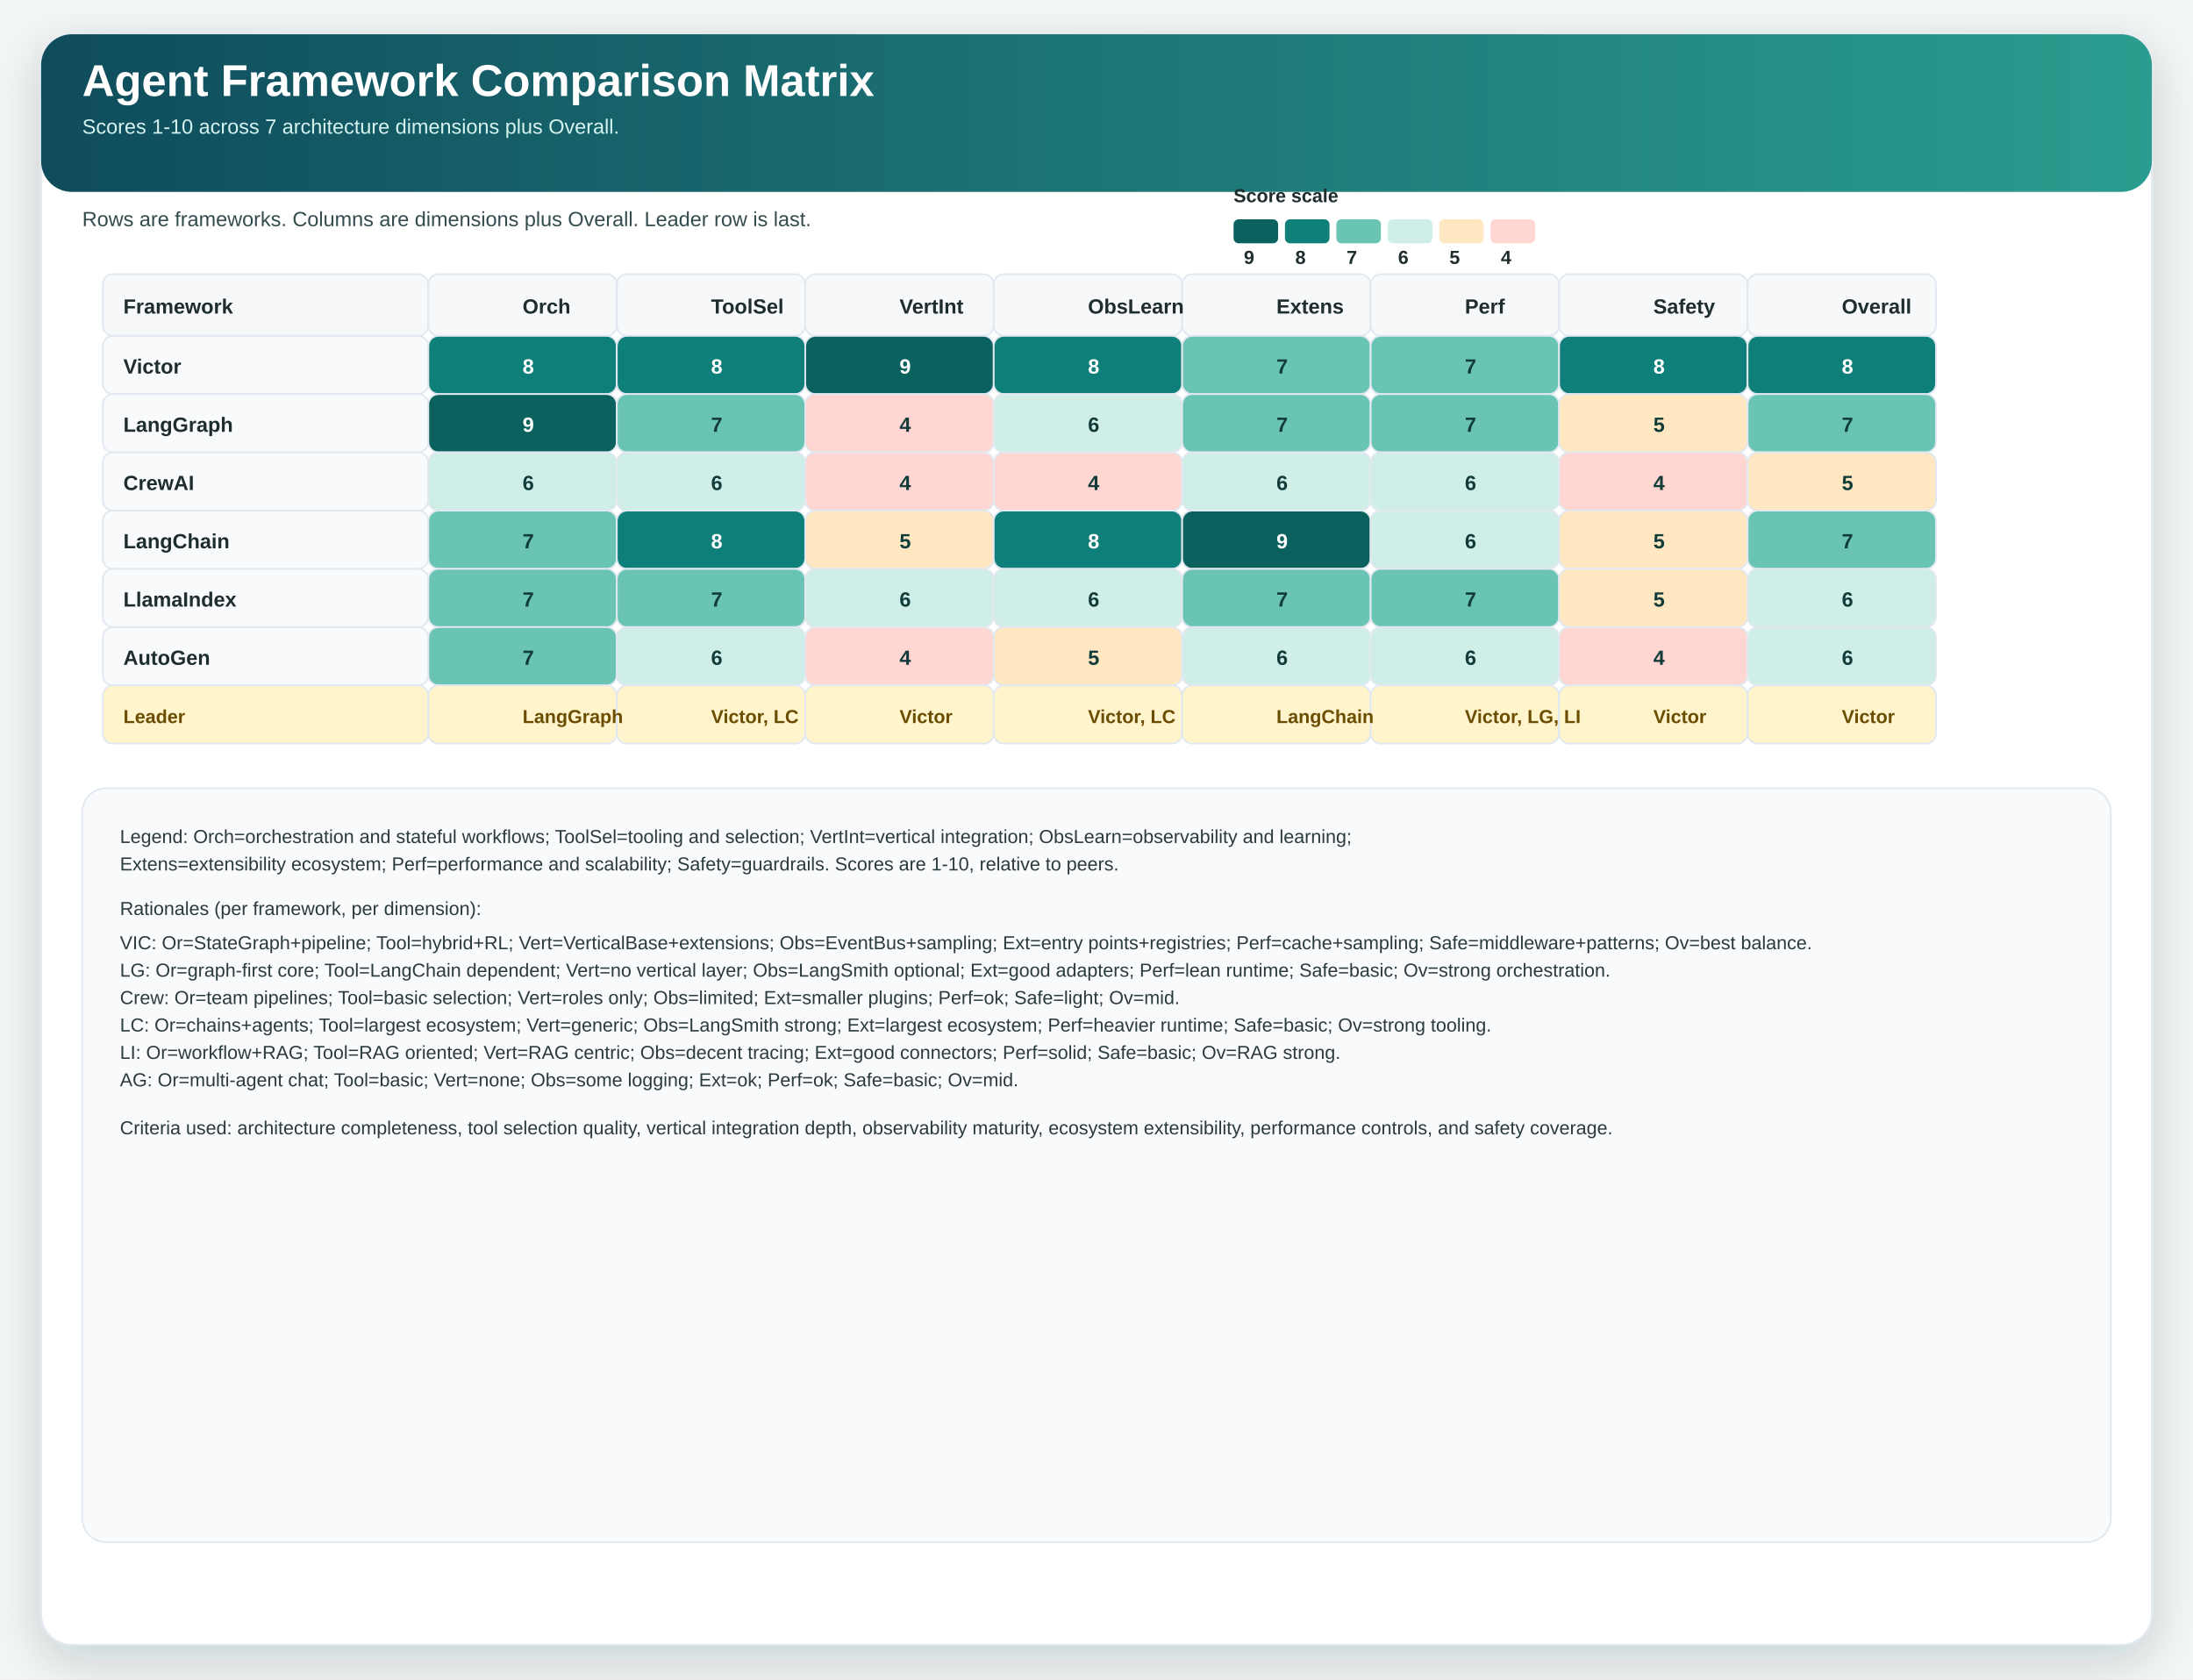
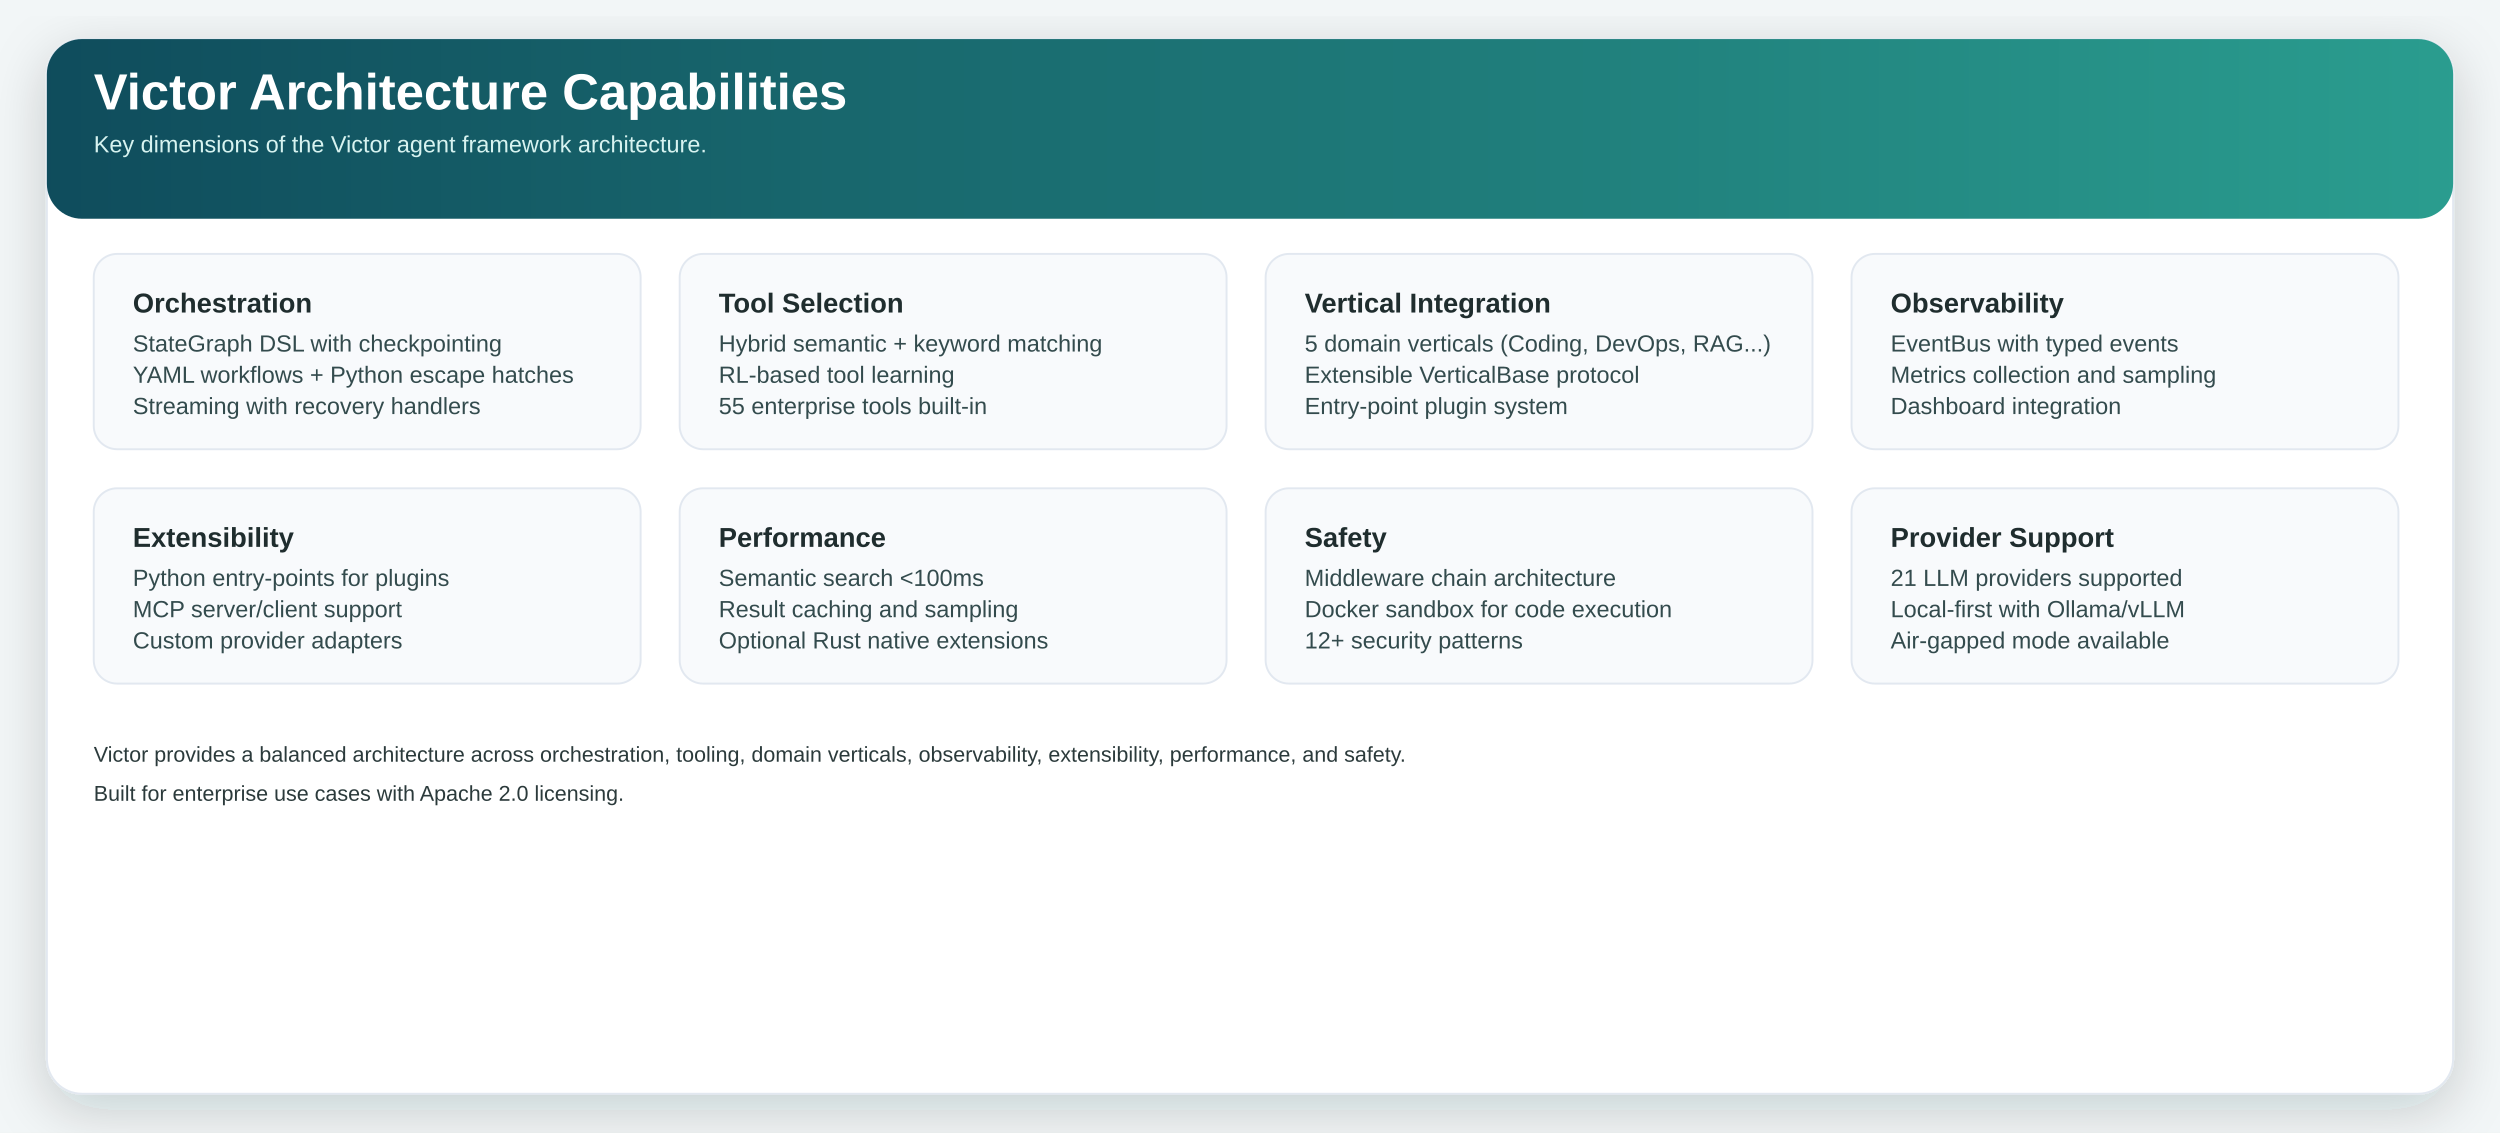
- <svg xmlns="http://www.w3.org/2000/svg" width="1280" height="980" viewBox="0 0 1280 980" role="img" aria-label="Agent framework comparison matrix">
+ <svg xmlns="http://www.w3.org/2000/svg" width="1280" height="580" viewBox="0 0 1280 580" role="img" aria-label="Victor Architecture Capabilities">
  <defs>
    <linearGradient id="headerGrad" x1="0" y1="0" x2="1" y2="0">
      <stop offset="0%" stop-color="#0f4c5c" />
      <stop offset="100%" stop-color="#2a9d8f" />
    </linearGradient>
    <filter id="cardShadow" x="-20%" y="-20%" width="140%" height="140%">
      <feDropShadow dx="0" dy="8" stdDeviation="14" flood-color="#0b1f24" flood-opacity="0.18" />
    </filter>
    <style>
      .title { font: 700 26px 'IBM Plex Sans', 'Segoe UI', Arial, sans-serif; fill: #ffffff; }
      .subtitle { font: 400 12px 'IBM Plex Sans', 'Segoe UI', Arial, sans-serif; fill: #d7f3f0; }
-       .subnote { font: 400 12px 'IBM Plex Sans', 'Segoe UI', Arial, sans-serif; fill: #334b4d; }
-       .header { font: 600 12px 'IBM Plex Sans', 'Segoe UI', Arial, sans-serif; fill: #1f2d2e; }
-       .header-left { font: 600 12px 'IBM Plex Sans', 'Segoe UI', Arial, sans-serif; fill: #1f2d2e; }
-       .rowlabel { font: 600 12px 'IBM Plex Sans', 'Segoe UI', Arial, sans-serif; fill: #1f2d2e; }
-       .celltext { font: 700 12px 'IBM Plex Sans', 'Segoe UI', Arial, sans-serif; fill: #123c3a; }
-       .celltext-light { font: 700 12px 'IBM Plex Sans', 'Segoe UI', Arial, sans-serif; fill: #ffffff; }
-       .leadertext { font: 600 11px 'IBM Plex Sans', 'Segoe UI', Arial, sans-serif; fill: #6b4d00; }
+       .dimtitle { font: 600 14px 'IBM Plex Sans', 'Segoe UI', Arial, sans-serif; fill: #1f2d2e; }
+       .dimtext { font: 400 12px 'IBM Plex Sans', 'Segoe UI', Arial, sans-serif; fill: #334b4d; }
+       .score { font: 700 24px 'IBM Plex Sans', 'Segoe UI', Arial, sans-serif; fill: #0b615e; }
      .foot { font: 400 11px 'IBM Plex Sans', 'Segoe UI', Arial, sans-serif; fill: #2b3a3b; }
-       .grid { stroke: #e2e8f0; stroke-width: 1; }
-       .cell { stroke: #e2e8f0; stroke-width: 1; }
-       .headercell { fill: #f6f8fa; }
-       .rowcell { fill: #f8fafc; }
-       .leaderrow { fill: #fff4cc; }
-       .score9 { fill: #0b615e; }
-       .score8 { fill: #0f7f7a; }
-       .score7 { fill: #69c4b4; }
-       .score6 { fill: #cfeee7; }
-       .score5 { fill: #ffe7c2; }
-       .score4 { fill: #ffd6d1; }
-       .legendtext { font: 600 11px 'IBM Plex Sans', 'Segoe UI', Arial, sans-serif; fill: #1f2d2e; }
+       .cardBg { fill: #f8fafc; stroke: #e2e8f0; }
+       .highlight { fill: #0b615e; }
    </style>
  </defs>
-   <rect width="1280" height="980" fill="#f2f6f7" />
-   <rect x="24" y="20" width="1232" height="940" rx="18" fill="#ffffff" stroke="#e2e8f0" filter="url(#cardShadow)" />
+   <rect width="1280" height="580" fill="#f2f6f7" />
+   <rect x="24" y="20" width="1232" height="540" rx="18" fill="#ffffff" stroke="#e2e8f0" filter="url(#cardShadow)" />
  <rect x="24" y="20" width="1232" height="92" rx="18" fill="url(#headerGrad)" />
-   <text x="48" y="56" class="title">Agent Framework Comparison Matrix</text>
-   <text x="48" y="78" class="subtitle">Scores 1-10 across 7 architecture dimensions plus Overall.</text>
-   <text x="48" y="132" class="subnote">Rows are frameworks. Columns are dimensions plus Overall. Leader row is last.</text>
-   <g transform="translate(720,118)">
-     <text x="0" y="0" class="legendtext">Score scale</text>
-     <rect x="0" y="10" width="26" height="14" rx="3" class="score9" />
-     <rect x="30" y="10" width="26" height="14" rx="3" class="score8" />
-     <rect x="60" y="10" width="26" height="14" rx="3" class="score7" />
-     <rect x="90" y="10" width="26" height="14" rx="3" class="score6" />
-     <rect x="120" y="10" width="26" height="14" rx="3" class="score5" />
-     <rect x="150" y="10" width="26" height="14" rx="3" class="score4" />
-     <text x="6" y="36" class="legendtext">9</text>
-     <text x="36" y="36" class="legendtext">8</text>
-     <text x="66" y="36" class="legendtext">7</text>
-     <text x="96" y="36" class="legendtext">6</text>
-     <text x="126" y="36" class="legendtext">5</text>
-     <text x="156" y="36" class="legendtext">4</text>
+   <text x="48" y="56" class="title">Victor Architecture Capabilities</text>
+   <text x="48" y="78" class="subtitle">Key dimensions of the Victor agent framework architecture.</text>
+   <g transform="translate(48,130)">
+     <rect x="0" y="0" width="280" height="100" rx="12" class="cardBg" />
+     <text x="20" y="30" class="dimtitle">Orchestration</text>
+     <text x="20" y="50" class="dimtext">StateGraph DSL with checkpointing</text>
+     <text x="20" y="66" class="dimtext">YAML workflows + Python escape hatches</text>
+     <text x="20" y="82" class="dimtext">Streaming with recovery handlers</text>
+     <rect x="300" y="0" width="280" height="100" rx="12" class="cardBg" />
+     <text x="320" y="30" class="dimtitle">Tool Selection</text>
+     <text x="320" y="50" class="dimtext">Hybrid semantic + keyword matching</text>
+     <text x="320" y="66" class="dimtext">RL-based tool learning</text>
+     <text x="320" y="82" class="dimtext">55 enterprise tools built-in</text>
+     <rect x="600" y="0" width="280" height="100" rx="12" class="cardBg" />
+     <text x="620" y="30" class="dimtitle">Vertical Integration</text>
+     <text x="620" y="50" class="dimtext">5 domain verticals (Coding, DevOps, RAG...)</text>
+     <text x="620" y="66" class="dimtext">Extensible VerticalBase protocol</text>
+     <text x="620" y="82" class="dimtext">Entry-point plugin system</text>
+     <rect x="900" y="0" width="280" height="100" rx="12" class="cardBg" />
+     <text x="920" y="30" class="dimtitle">Observability</text>
+     <text x="920" y="50" class="dimtext">EventBus with typed events</text>
+     <text x="920" y="66" class="dimtext">Metrics collection and sampling</text>
+     <text x="920" y="82" class="dimtext">Dashboard integration</text>
+     <rect x="0" y="120" width="280" height="100" rx="12" class="cardBg" />
+     <text x="20" y="150" class="dimtitle">Extensibility</text>
+     <text x="20" y="170" class="dimtext">Python entry-points for plugins</text>
+     <text x="20" y="186" class="dimtext">MCP server/client support</text>
+     <text x="20" y="202" class="dimtext">Custom provider adapters</text>
+     <rect x="300" y="120" width="280" height="100" rx="12" class="cardBg" />
+     <text x="320" y="150" class="dimtitle">Performance</text>
+     <text x="320" y="170" class="dimtext">Semantic search &lt;100ms</text>
+     <text x="320" y="186" class="dimtext">Result caching and sampling</text>
+     <text x="320" y="202" class="dimtext">Optional Rust native extensions</text>
+     <rect x="600" y="120" width="280" height="100" rx="12" class="cardBg" />
+     <text x="620" y="150" class="dimtitle">Safety</text>
+     <text x="620" y="170" class="dimtext">Middleware chain architecture</text>
+     <text x="620" y="186" class="dimtext">Docker sandbox for code execution</text>
+     <text x="620" y="202" class="dimtext">12+ security patterns</text>
+     <rect x="900" y="120" width="280" height="100" rx="12" class="cardBg" />
+     <text x="920" y="150" class="dimtitle">Provider Support</text>
+     <text x="920" y="170" class="dimtext">21 LLM providers supported</text>
+     <text x="920" y="186" class="dimtext">Local-first with Ollama/vLLM</text>
+     <text x="920" y="202" class="dimtext">Air-gapped mode available</text>
  </g>
-   <g transform="translate(60,160)">
-     <rect x="0" y="0" width="190" height="36" rx="6" class="headercell grid" />
-     <rect x="190" y="0" width="110" height="36" rx="6" class="headercell grid" />
-     <rect x="300" y="0" width="110" height="36" rx="6" class="headercell grid" />
-     <rect x="410" y="0" width="110" height="36" rx="6" class="headercell grid" />
-     <rect x="520" y="0" width="110" height="36" rx="6" class="headercell grid" />
-     <rect x="630" y="0" width="110" height="36" rx="6" class="headercell grid" />
-     <rect x="740" y="0" width="110" height="36" rx="6" class="headercell grid" />
-     <rect x="850" y="0" width="110" height="36" rx="6" class="headercell grid" />
-     <rect x="960" y="0" width="110" height="36" rx="6" class="headercell grid" />
-     <text x="12" y="23" class="header-left">Framework</text>
-     <text x="245" y="23" class="header">Orch</text>
-     <text x="355" y="23" class="header">ToolSel</text>
-     <text x="465" y="23" class="header">VertInt</text>
-     <text x="575" y="23" class="header">ObsLearn</text>
-     <text x="685" y="23" class="header">Extens</text>
-     <text x="795" y="23" class="header">Perf</text>
-     <text x="905" y="23" class="header">Safety</text>
-     <text x="1015" y="23" class="header">Overall</text>
-     <rect x="0" y="36" width="190" height="34" rx="6" class="rowcell grid" />
-     <text x="12" y="58" class="rowlabel">Victor</text>
-     <rect x="190" y="36" width="110" height="34" rx="6" class="cell score8" />
-     <rect x="300" y="36" width="110" height="34" rx="6" class="cell score8" />
-     <rect x="410" y="36" width="110" height="34" rx="6" class="cell score9" />
-     <rect x="520" y="36" width="110" height="34" rx="6" class="cell score8" />
-     <rect x="630" y="36" width="110" height="34" rx="6" class="cell score7" />
-     <rect x="740" y="36" width="110" height="34" rx="6" class="cell score7" />
-     <rect x="850" y="36" width="110" height="34" rx="6" class="cell score8" />
-     <rect x="960" y="36" width="110" height="34" rx="6" class="cell score8" />
-     <text x="245" y="58" class="celltext-light">8</text>
-     <text x="355" y="58" class="celltext-light">8</text>
-     <text x="465" y="58" class="celltext-light">9</text>
-     <text x="575" y="58" class="celltext-light">8</text>
-     <text x="685" y="58" class="celltext">7</text>
-     <text x="795" y="58" class="celltext">7</text>
-     <text x="905" y="58" class="celltext-light">8</text>
-     <text x="1015" y="58" class="celltext-light">8</text>
-     <rect x="0" y="70" width="190" height="34" rx="6" class="rowcell grid" />
-     <text x="12" y="92" class="rowlabel">LangGraph</text>
-     <rect x="190" y="70" width="110" height="34" rx="6" class="cell score9" />
-     <rect x="300" y="70" width="110" height="34" rx="6" class="cell score7" />
-     <rect x="410" y="70" width="110" height="34" rx="6" class="cell score4" />
-     <rect x="520" y="70" width="110" height="34" rx="6" class="cell score6" />
-     <rect x="630" y="70" width="110" height="34" rx="6" class="cell score7" />
-     <rect x="740" y="70" width="110" height="34" rx="6" class="cell score7" />
-     <rect x="850" y="70" width="110" height="34" rx="6" class="cell score5" />
-     <rect x="960" y="70" width="110" height="34" rx="6" class="cell score7" />
-     <text x="245" y="92" class="celltext-light">9</text>
-     <text x="355" y="92" class="celltext">7</text>
-     <text x="465" y="92" class="celltext">4</text>
-     <text x="575" y="92" class="celltext">6</text>
-     <text x="685" y="92" class="celltext">7</text>
-     <text x="795" y="92" class="celltext">7</text>
-     <text x="905" y="92" class="celltext">5</text>
-     <text x="1015" y="92" class="celltext">7</text>
-     <rect x="0" y="104" width="190" height="34" rx="6" class="rowcell grid" />
-     <text x="12" y="126" class="rowlabel">CrewAI</text>
-     <rect x="190" y="104" width="110" height="34" rx="6" class="cell score6" />
-     <rect x="300" y="104" width="110" height="34" rx="6" class="cell score6" />
-     <rect x="410" y="104" width="110" height="34" rx="6" class="cell score4" />
-     <rect x="520" y="104" width="110" height="34" rx="6" class="cell score4" />
-     <rect x="630" y="104" width="110" height="34" rx="6" class="cell score6" />
-     <rect x="740" y="104" width="110" height="34" rx="6" class="cell score6" />
-     <rect x="850" y="104" width="110" height="34" rx="6" class="cell score4" />
-     <rect x="960" y="104" width="110" height="34" rx="6" class="cell score5" />
-     <text x="245" y="126" class="celltext">6</text>
-     <text x="355" y="126" class="celltext">6</text>
-     <text x="465" y="126" class="celltext">4</text>
-     <text x="575" y="126" class="celltext">4</text>
-     <text x="685" y="126" class="celltext">6</text>
-     <text x="795" y="126" class="celltext">6</text>
-     <text x="905" y="126" class="celltext">4</text>
-     <text x="1015" y="126" class="celltext">5</text>
-     <rect x="0" y="138" width="190" height="34" rx="6" class="rowcell grid" />
-     <text x="12" y="160" class="rowlabel">LangChain</text>
-     <rect x="190" y="138" width="110" height="34" rx="6" class="cell score7" />
-     <rect x="300" y="138" width="110" height="34" rx="6" class="cell score8" />
-     <rect x="410" y="138" width="110" height="34" rx="6" class="cell score5" />
-     <rect x="520" y="138" width="110" height="34" rx="6" class="cell score8" />
-     <rect x="630" y="138" width="110" height="34" rx="6" class="cell score9" />
-     <rect x="740" y="138" width="110" height="34" rx="6" class="cell score6" />
-     <rect x="850" y="138" width="110" height="34" rx="6" class="cell score5" />
-     <rect x="960" y="138" width="110" height="34" rx="6" class="cell score7" />
-     <text x="245" y="160" class="celltext">7</text>
-     <text x="355" y="160" class="celltext-light">8</text>
-     <text x="465" y="160" class="celltext">5</text>
-     <text x="575" y="160" class="celltext-light">8</text>
-     <text x="685" y="160" class="celltext-light">9</text>
-     <text x="795" y="160" class="celltext">6</text>
-     <text x="905" y="160" class="celltext">5</text>
-     <text x="1015" y="160" class="celltext">7</text>
-     <rect x="0" y="172" width="190" height="34" rx="6" class="rowcell grid" />
-     <text x="12" y="194" class="rowlabel">LlamaIndex</text>
-     <rect x="190" y="172" width="110" height="34" rx="6" class="cell score7" />
-     <rect x="300" y="172" width="110" height="34" rx="6" class="cell score7" />
-     <rect x="410" y="172" width="110" height="34" rx="6" class="cell score6" />
-     <rect x="520" y="172" width="110" height="34" rx="6" class="cell score6" />
-     <rect x="630" y="172" width="110" height="34" rx="6" class="cell score7" />
-     <rect x="740" y="172" width="110" height="34" rx="6" class="cell score7" />
-     <rect x="850" y="172" width="110" height="34" rx="6" class="cell score5" />
-     <rect x="960" y="172" width="110" height="34" rx="6" class="cell score6" />
-     <text x="245" y="194" class="celltext">7</text>
-     <text x="355" y="194" class="celltext">7</text>
-     <text x="465" y="194" class="celltext">6</text>
-     <text x="575" y="194" class="celltext">6</text>
-     <text x="685" y="194" class="celltext">7</text>
-     <text x="795" y="194" class="celltext">7</text>
-     <text x="905" y="194" class="celltext">5</text>
-     <text x="1015" y="194" class="celltext">6</text>
-     <rect x="0" y="206" width="190" height="34" rx="6" class="rowcell grid" />
-     <text x="12" y="228" class="rowlabel">AutoGen</text>
-     <rect x="190" y="206" width="110" height="34" rx="6" class="cell score7" />
-     <rect x="300" y="206" width="110" height="34" rx="6" class="cell score6" />
-     <rect x="410" y="206" width="110" height="34" rx="6" class="cell score4" />
-     <rect x="520" y="206" width="110" height="34" rx="6" class="cell score5" />
-     <rect x="630" y="206" width="110" height="34" rx="6" class="cell score6" />
-     <rect x="740" y="206" width="110" height="34" rx="6" class="cell score6" />
-     <rect x="850" y="206" width="110" height="34" rx="6" class="cell score4" />
-     <rect x="960" y="206" width="110" height="34" rx="6" class="cell score6" />
-     <text x="245" y="228" class="celltext">7</text>
-     <text x="355" y="228" class="celltext">6</text>
-     <text x="465" y="228" class="celltext">4</text>
-     <text x="575" y="228" class="celltext">5</text>
-     <text x="685" y="228" class="celltext">6</text>
-     <text x="795" y="228" class="celltext">6</text>
-     <text x="905" y="228" class="celltext">4</text>
-     <text x="1015" y="228" class="celltext">6</text>
-     <rect x="0" y="240" width="190" height="34" rx="6" class="leaderrow grid" />
-     <rect x="190" y="240" width="110" height="34" rx="6" class="leaderrow grid" />
-     <rect x="300" y="240" width="110" height="34" rx="6" class="leaderrow grid" />
-     <rect x="410" y="240" width="110" height="34" rx="6" class="leaderrow grid" />
-     <rect x="520" y="240" width="110" height="34" rx="6" class="leaderrow grid" />
-     <rect x="630" y="240" width="110" height="34" rx="6" class="leaderrow grid" />
-     <rect x="740" y="240" width="110" height="34" rx="6" class="leaderrow grid" />
-     <rect x="850" y="240" width="110" height="34" rx="6" class="leaderrow grid" />
-     <rect x="960" y="240" width="110" height="34" rx="6" class="leaderrow grid" />
-     <text x="12" y="262" class="leadertext">Leader</text>
-     <text x="245" y="262" class="leadertext">LangGraph</text>
-     <text x="355" y="262" class="leadertext">Victor, LC</text>
-     <text x="465" y="262" class="leadertext">Victor</text>
-     <text x="575" y="262" class="leadertext">Victor, LC</text>
-     <text x="685" y="262" class="leadertext">LangChain</text>
-     <text x="795" y="262" class="leadertext">Victor, LG, LI</text>
-     <text x="905" y="262" class="leadertext">Victor</text>
-     <text x="1015" y="262" class="leadertext">Victor</text>
-   </g>
-   <rect x="48" y="460" width="1184" height="440" rx="14" fill="#f8fafc" stroke="#e2e8f0" />
-   <g transform="translate(70,492)">
-     <text x="0" y="0" class="foot">Legend: Orch=orchestration and stateful workflows; ToolSel=tooling and selection; VertInt=vertical integration; ObsLearn=observability and learning;</text>
-     <text x="0" y="16" class="foot">Extens=extensibility ecosystem; Perf=performance and scalability; Safety=guardrails. Scores are 1-10, relative to peers.</text>
-     <text x="0" y="42" class="foot">Rationales (per framework, per dimension):</text>
-     <text x="0" y="62" class="foot">VIC: Or=StateGraph+pipeline; Tool=hybrid+RL; Vert=VerticalBase+extensions; Obs=EventBus+sampling; Ext=entry points+registries; Perf=cache+sampling; Safe=middleware+patterns; Ov=best balance.</text>
-     <text x="0" y="78" class="foot">LG: Or=graph-first core; Tool=LangChain dependent; Vert=no vertical layer; Obs=LangSmith optional; Ext=good adapters; Perf=lean runtime; Safe=basic; Ov=strong orchestration.</text>
-     <text x="0" y="94" class="foot">Crew: Or=team pipelines; Tool=basic selection; Vert=roles only; Obs=limited; Ext=smaller plugins; Perf=ok; Safe=light; Ov=mid.</text>
-     <text x="0" y="110" class="foot">LC: Or=chains+agents; Tool=largest ecosystem; Vert=generic; Obs=LangSmith strong; Ext=largest ecosystem; Perf=heavier runtime; Safe=basic; Ov=strong tooling.</text>
-     <text x="0" y="126" class="foot">LI: Or=workflow+RAG; Tool=RAG oriented; Vert=RAG centric; Obs=decent tracing; Ext=good connectors; Perf=solid; Safe=basic; Ov=RAG strong.</text>
-     <text x="0" y="142" class="foot">AG: Or=multi-agent chat; Tool=basic; Vert=none; Obs=some logging; Ext=ok; Perf=ok; Safe=basic; Ov=mid.</text>
-     <text x="0" y="170" class="foot">Criteria used: architecture completeness, tool selection quality, vertical integration depth, observability maturity, ecosystem extensibility, performance controls, and safety coverage.</text>
+   <g transform="translate(48,390)">
+     <text x="0" y="0" class="foot">Victor provides a balanced architecture across orchestration, tooling, domain verticals, observability, extensibility, performance, and safety.</text>
+     <text x="0" y="20" class="foot">Built for enterprise use cases with Apache 2.0 licensing.</text>
  </g>
</svg>
